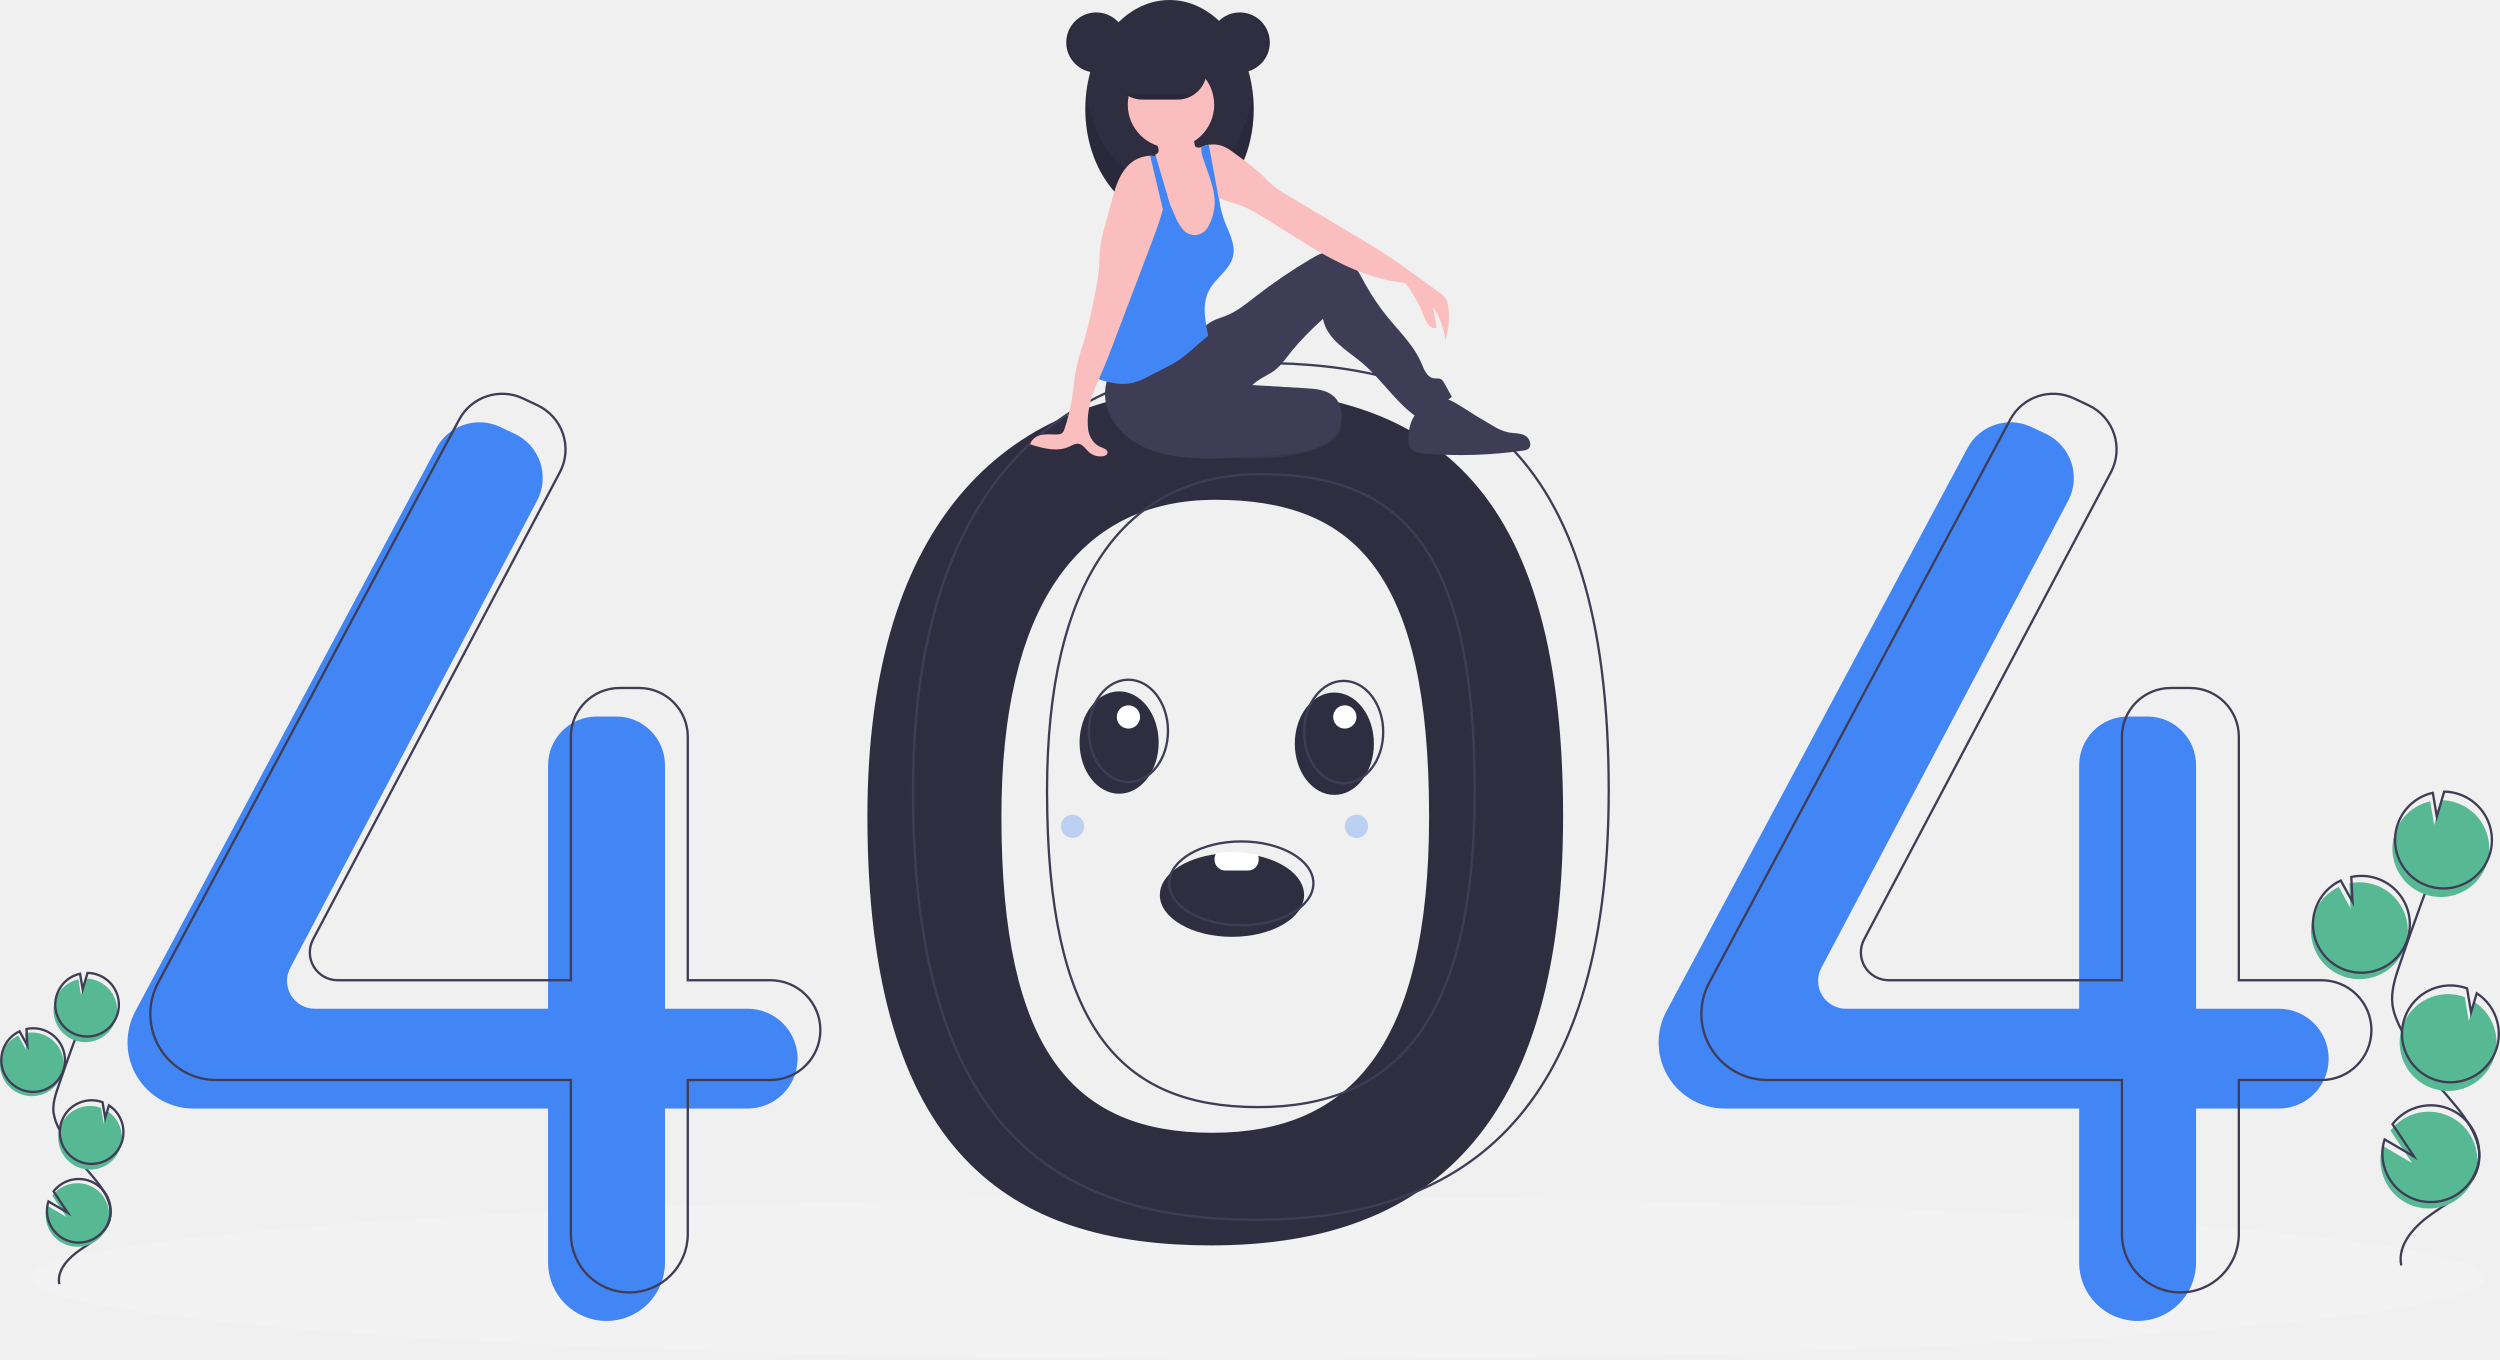
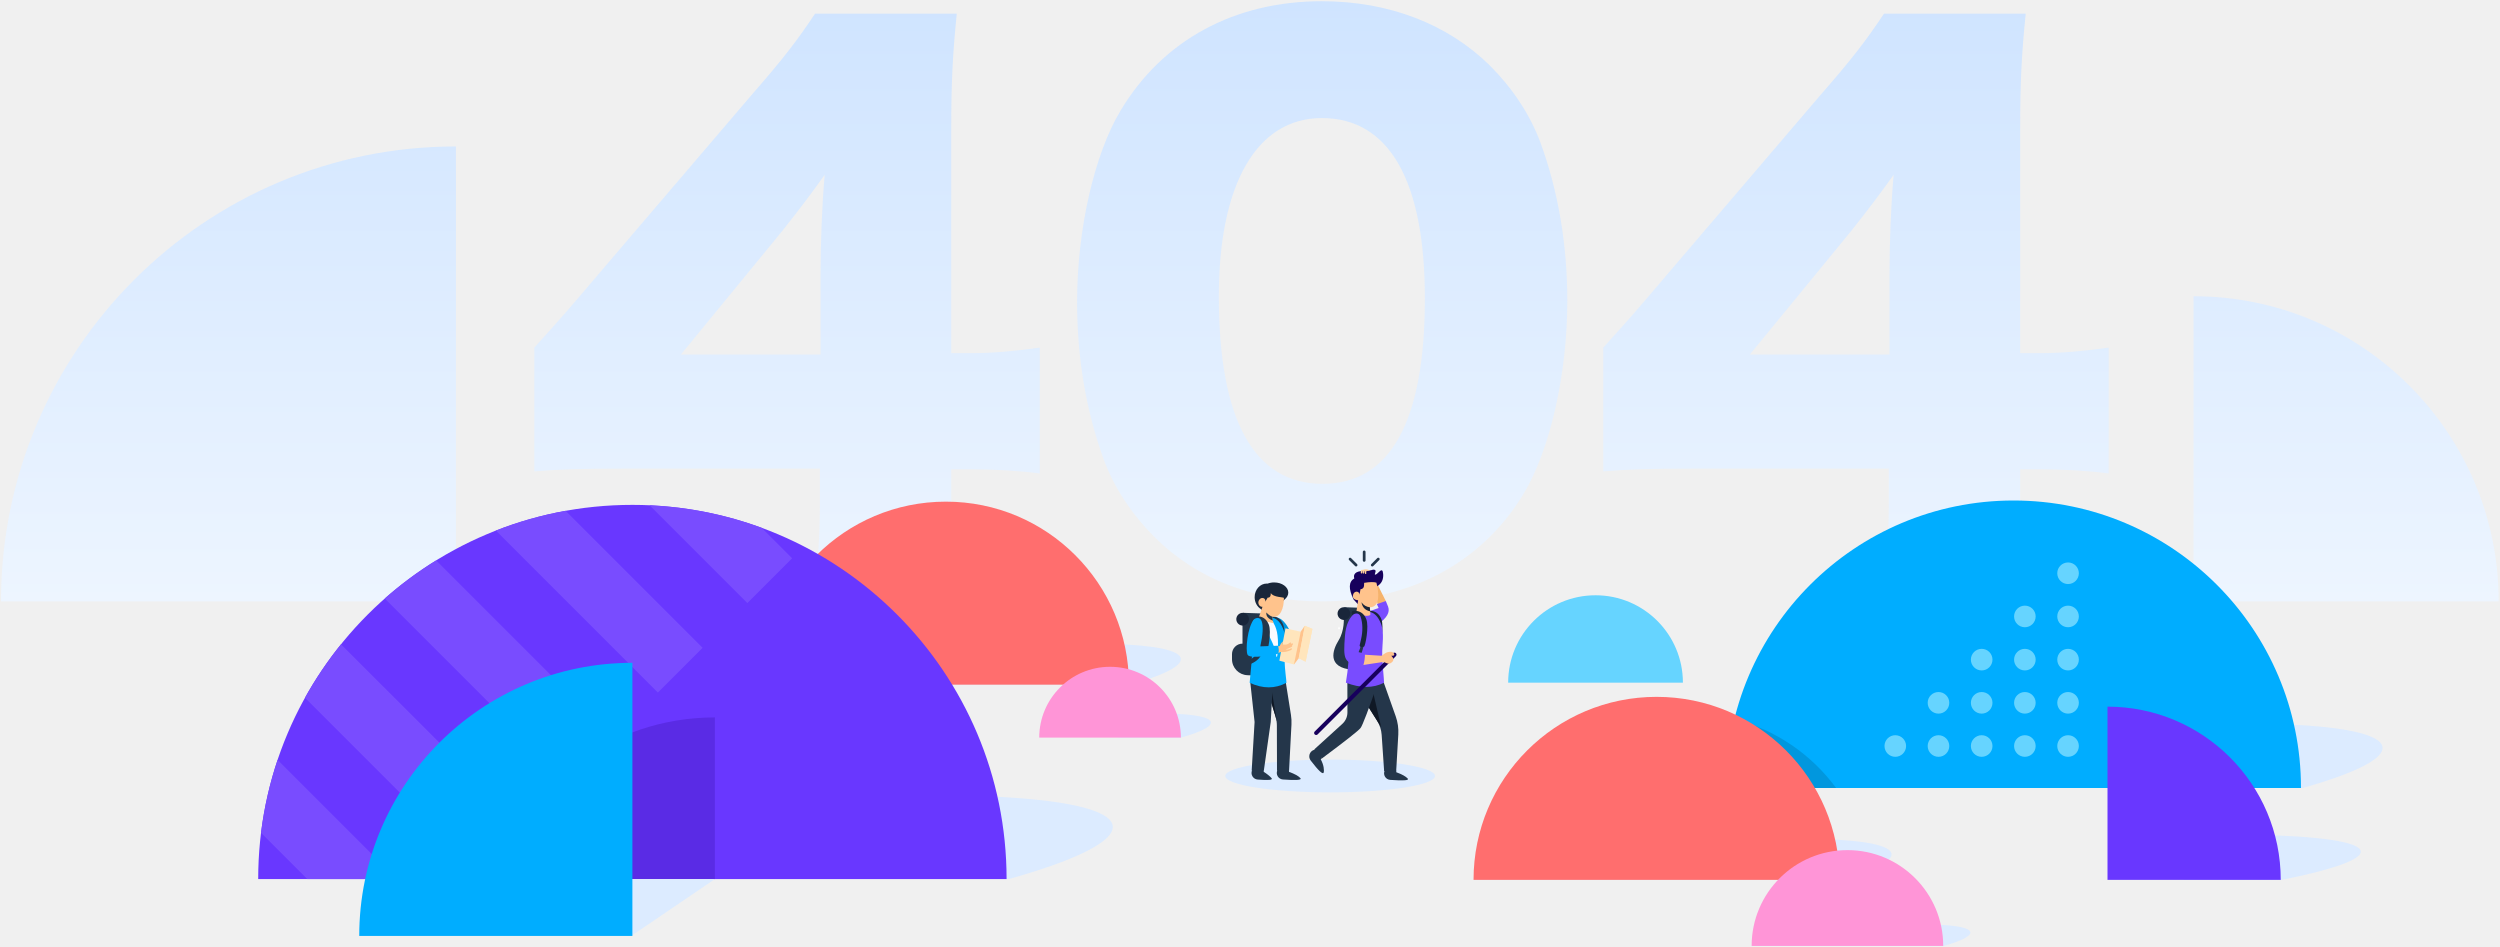
- <svg xmlns="http://www.w3.org/2000/svg" id="fd59ce54-f850-4dfc-bc34-dd7d379d600e" data-name="Layer 1" width="1074.392" height="584.231" viewBox="0 0 1074.392 584.231">
-   <ellipse cx="540.643" cy="549.309" rx="527.5" ry="34.922" fill="#f2f2f2" />
-   <path d="M583.48,324.894c-85.944,0-147.651,55.139-147.651,183.798,0,145.813,61.707,184.411,147.651,184.411s151.327-42.274,151.327-184.411C734.807,356.753,669.424,324.894,583.48,324.894Zm.565,319.808c-59.527,0-90.626-34.923-90.626-135.916,0-89.112,32.372-136.105,91.899-136.105s91.899,30.868,91.899,136.105C677.217,607.234,643.572,644.703,584.045,644.703Z" transform="translate(-63.054 -157.8845)" fill="#2f2e41" />
-   <path d="M384.365,591.401H348.831V486.762A20.956,20.956,0,0,0,327.875,465.806h-8.326a20.956,20.956,0,0,0-20.956,20.956V591.401H198.363a11.963,11.963,0,0,1-10.578-17.552l106.082-200.78A20.956,20.956,0,0,0,284.287,344.33l-6.262-2.957a20.956,20.956,0,0,0-27.429,9.07L121.214,592.475a28.416,28.416,0,0,0-3.356,13.396v0a28.416,28.416,0,0,0,28.416,28.416H298.593v66.167a25.119,25.119,0,0,0,25.119,25.119h0a25.119,25.119,0,0,0,25.119-25.119V634.287h35.534a21.443,21.443,0,0,0,21.443-21.443v0A21.443,21.443,0,0,0,384.365,591.401Z" transform="translate(-63.054 -157.8845)" fill="#4285f4" />
-   <path d="M1042.362,591.401h-35.534V486.762A20.956,20.956,0,0,0,985.872,465.806h-8.326a20.956,20.956,0,0,0-20.956,20.956V591.401H856.359a11.963,11.963,0,0,1-10.578-17.552L951.864,373.069A20.956,20.956,0,0,0,942.284,344.33l-6.262-2.957a20.956,20.956,0,0,0-27.429,9.07L779.211,592.475a28.416,28.416,0,0,0-3.356,13.396v0a28.416,28.416,0,0,0,28.416,28.416H956.589v66.167a25.119,25.119,0,0,0,25.119,25.119h0a25.119,25.119,0,0,0,25.119-25.119V634.287h35.534a21.443,21.443,0,0,0,21.443-21.443v0A21.443,21.443,0,0,0,1042.362,591.401Z" transform="translate(-63.054 -157.8845)" fill="#4285f4" />
-   <path d="M394.168,579.148H358.634V474.509a20.956,20.956,0,0,0-20.956-20.956h-8.326a20.956,20.956,0,0,0-20.956,20.956V579.148H208.165a11.963,11.963,0,0,1-10.578-17.552L303.67,360.816a20.956,20.956,0,0,0-9.58-28.739l-6.262-2.957a20.956,20.956,0,0,0-27.429,9.07L131.017,580.222a28.416,28.416,0,0,0-3.356,13.396v0a28.416,28.416,0,0,0,28.416,28.416H308.395v66.167a25.119,25.119,0,0,0,25.119,25.119h0a25.119,25.119,0,0,0,25.119-25.119V622.034h35.534a21.443,21.443,0,0,0,21.443-21.443v0A21.443,21.443,0,0,0,394.168,579.148Z" transform="translate(-63.054 -157.8845)" fill="none" stroke="#3f3d56" stroke-miterlimit="10" />
-   <path d="M1060.742,579.148h-35.534V474.509a20.956,20.956,0,0,0-20.956-20.956H995.925a20.956,20.956,0,0,0-20.956,20.956V579.148H874.739a11.963,11.963,0,0,1-10.578-17.552L970.244,360.816a20.956,20.956,0,0,0-9.58-28.739l-6.262-2.957a20.956,20.956,0,0,0-27.429,9.07L797.59,580.222a28.416,28.416,0,0,0-3.356,13.396v0a28.416,28.416,0,0,0,28.416,28.416H974.969v66.167a25.119,25.119,0,0,0,25.119,25.119h0a25.119,25.119,0,0,0,25.119-25.119V622.034h35.534a21.443,21.443,0,0,0,21.443-21.443v0A21.443,21.443,0,0,0,1060.742,579.148Z" transform="translate(-63.054 -157.8845)" fill="none" stroke="#3f3d56" stroke-miterlimit="10" />
-   <path d="M603.085,313.866c-85.944,0-147.651,55.139-147.651,183.798,0,145.813,61.707,184.411,147.651,184.411s151.327-42.274,151.327-184.411C754.412,345.725,689.029,313.866,603.085,313.866Zm.565,319.808c-59.527,0-90.626-34.923-90.626-135.916,0-89.112,32.372-136.105,91.899-136.105s91.899,30.868,91.899,136.105C696.822,596.206,663.177,633.675,603.65,633.675Z" transform="translate(-63.054 -157.8845)" fill="none" stroke="#3f3d56" stroke-miterlimit="10" />
-   <circle cx="471.141" cy="18.25" r="12.901" fill="#2f2e41" />
-   <ellipse cx="502.607" cy="46.885" rx="36.186" ry="46.885" fill="#2f2e41" />
-   <path d="M565.661,237.494c-18.128,0-33.141-17.271-35.776-39.805a60.976,60.976,0,0,0-.41,7.08c0,25.894,16.201,46.885,36.186,46.885s36.186-20.991,36.186-46.885a60.976,60.976,0,0,0-.41-7.08C598.803,220.224,583.789,237.494,565.661,237.494Z" transform="translate(-63.054 -157.8845)" opacity="0.1" />
-   <path d="M639.296,342.073c-.777,3.193-4.128,5.751-7.839,7.538-7.802,3.757-17.425,4.878-26.76,5.254a45.176,45.176,0,0,1-7.144-.132,20.537,20.537,0,0,1-12.251-5.631,1.681,1.681,0,0,1,.044-2.844c4.969-5.459,13.262-8.806,21.616-11.216,6.334-1.827,17.381-6.561,24.29-5.922C637.944,329.739,640.277,338.041,639.296,342.073Z" transform="translate(-63.054 -157.8845)" fill="#3f3d56" />
-   <path d="M639.296,342.073c-.777,3.193-4.128,5.751-7.839,7.538-7.802,3.757-17.425,4.878-26.76,5.254a45.176,45.176,0,0,1-7.144-.132,20.537,20.537,0,0,1-12.251-5.631,1.681,1.681,0,0,1,.044-2.844c4.969-5.459,13.262-8.806,21.616-11.216,6.334-1.827,17.381-6.561,24.29-5.922C637.944,329.739,640.277,338.041,639.296,342.073Z" transform="translate(-63.054 -157.8845)" opacity="0.1" />
-   <path d="M540.098,318.206a19.77,19.77,0,0,0-1.199,15.075,26.339,26.339,0,0,0,8.829,12.497c10.095,8.092,23.988,9.205,36.925,9.093a284.649,284.649,0,0,0,33.905-2.324,40.538,40.538,0,0,0,11.001-2.554c4.222-1.827,7.933-5.178,9.436-9.526s.436-9.672-3.134-12.574c-3.137-2.55-7.463-2.9-11.498-3.143l-23.088-1.387c2.281-2.308,5.318-3.614,8.096-5.292,3.685-2.226,6.134-5.965,8.813-9.335a129.001,129.001,0,0,1,13.439-13.817c.751,4.31,3.478,7.85,6.687,10.824s6.908,5.368,10.244,8.2c8.079,6.858,13.896,16.167,22.392,22.5a43.829,43.829,0,0,0,16.049-8.012l-3.302-5.981a3.94,3.94,0,0,0-1.245-1.553c-.935-.575-2.14-.279-3.225-.441-2.901-.435-4.168-3.784-5.306-6.487-3.125-7.422-9.108-13.18-14.218-19.404a98.009,98.009,0,0,1-9.996-14.723c-1.717-3.102-3.288-6.331-5.617-9.003s-5.594-4.773-9.139-4.781c-3.132-.007-6.021,1.584-8.714,3.183a230.477,230.477,0,0,0-23.63,16.099c-3.944,3.062-7.863,6.296-12.489,8.174-1.947.79-4,1.331-5.869,2.292-3.273,1.684-5.757,4.534-8.431,7.064C566.277,311.892,553.219,317.738,540.098,318.206Z" transform="translate(-63.054 -157.8845)" fill="#3f3d56" />
-   <path d="M588.374,253.983a23.774,23.774,0,0,1-1.734,8.033,10.045,10.045,0,0,1-5.768,5.573,12.375,12.375,0,0,1-5.623.182,10.882,10.882,0,0,1-4.582-1.561c-2.165-1.488-3.244-4.144-3.637-6.743-.393-2.596-.217-5.249-.469-7.863a42.944,42.944,0,0,0-1.202-6.255c-.17-.683-.343-1.362-.513-2.042-.167-.68-.33-1.359-.481-2.039-.138-.639-.267-1.281-.378-1.926-.091-.544-.173-1.092-.233-1.643a18.423,18.423,0,0,0-.809-4.811,14.607,14.607,0,0,0-1.687-2.854c-.286-.409-.563-.818-.818-1.243a5.89,5.89,0,0,1-.972-3.748,3.286,3.286,0,0,1,.148-.601c.025-.076.053-.151.085-.223A1.802,1.802,0,0,0,560.932,223.07a3.433,3.433,0,0,0-.148-1.778,11.318,11.318,0,0,0-.96-2.288c-.264-.478-1.161-1.34-1.167-1.888-.013-1.101,2.14-1.989,3.011-2.423a16.796,16.796,0,0,1,8.597-1.743c1.904.129,3.968.714,5.019,2.31.944,1.438.818,3.301,1.221,4.972a1.471,1.471,0,0,0,.299.664,1.341,1.341,0,0,0,.739.34,4.549,4.549,0,0,0,1.416.057h.003a2.931,2.931,0,0,0,.371-.054,4.957,4.957,0,0,0,2.033-.878q.585-.156,1.18-.255a.251.251,0,0,0,.047-.009c1.576,4.975,1.781,10.308,3.071,15.374.639,2.52,1.554,5.009,1.683,7.602.009.113.013.23.016.346.019.834-.047,1.674-.013,2.505a6.981,6.981,0,0,0,.126,1.114,15.611,15.611,0,0,0,.525,1.743l.009.028c.06.183.116.368.164.554.035.135.066.267.091.403l.003.009A14.938,14.938,0,0,1,588.374,253.983Z" transform="translate(-63.054 -157.8845)" fill="#fbbebe" />
-   <circle cx="503.237" cy="44.997" r="18.565" fill="#fbbebe" />
-   <path d="M684.157,304.033a30.445,30.445,0,0,0-5.236-14.103q.722,4.295,1.447,8.587a3.214,3.214,0,0,1-3.367-1.035,10.337,10.337,0,0,1-1.765-3.276,67.466,67.466,0,0,0-8.21-14.736c-11.819-.985-23.502-5.884-33.896-11.595-10.396-5.708-20.126-12.552-30.384-18.502a43.573,43.573,0,0,0-5.544-2.832c-3.21-1.287-6.812-1.954-9.855-3.468-.204-.101-.409-.208-.61-.318a12.578,12.578,0,0,1-1.945-1.306,10.344,10.344,0,0,1-.931-.856,20.351,20.351,0,0,1-3.559-5.953c-1.633-3.612-2.215-7.97-3.845-11.583a11.203,11.203,0,0,1,2.502-1.765h.003c.132-.069.264-.135.4-.198a11.94,11.94,0,0,1,2.004-.733q.585-.156,1.18-.255a.251.251,0,0,0,.047-.009,11.566,11.566,0,0,1,5.491.434c2.587.875,4.767,2.621,6.941,4.273a114.02,114.02,0,0,1,10.148,8.049c1.794,1.718,3.43,3.606,5.359,5.167a42.144,42.144,0,0,0,5.057,3.351q15.656,9.327,31.315,18.65c3.534,2.105,7.07,4.21,10.526,6.438,5.249,3.386,10.308,7.055,15.365,10.721q4.47,3.238,8.936,6.479a9.728,9.728,0,0,1,2.533,2.341,8.472,8.472,0,0,1,1.123,3.433A31.387,31.387,0,0,1,684.157,304.033Z" transform="translate(-63.054 -157.8845)" fill="#fbbebe" />
-   <path d="M592.977,267.944c-1.252,5.617-6.929,9.012-9.896,13.946-3.688,6.123-2.184,13.241-.799,20.255q-3.795,3.271-7.593,6.542c-1.397,1.199-2.794,2.404-4.298,3.464a57.351,57.351,0,0,1-6.86,3.94q-3.361,1.728-6.721,3.458a32.128,32.128,0,0,1-6.58,2.788c-4.415,1.133-9.103.34-13.471-.972a6.088,6.088,0,0,1-1.473-.601,2.394,2.394,0,0,1-.699-.632,3.911,3.911,0,0,1-.444-2.539c.444-7.351,2.24-14.547,4.031-21.69a85.26,85.26,0,0,1,3.848-12.577,85.077,85.077,0,0,1,5.415-10.151,68.368,68.368,0,0,1,7.929-11.514,18.479,18.479,0,0,0,3.675-4.739c1.117-2.549.686-5.472.913-8.247a17.148,17.148,0,0,1,1.633-6.007v-.003a17.093,17.093,0,0,1,1.743-2.882q.458,1.067.916,2.13.302.699.598,1.394.387.897.768,1.787,1.1,2.558,2.196,5.113a21.59,21.59,0,0,0,3.335,5.944,6.499,6.499,0,0,0,11.123-.853,21.261,21.261,0,0,0,2.272-6.013,19.215,19.215,0,0,0,.252-7.835c-.758-5.009-2.889-10.126-4.437-14.78a14.945,14.945,0,0,1-1.079-4.871,3.351,3.351,0,0,1,.057-.56c.009-.047.019-.098.028-.145a11.94,11.94,0,0,1,2.004-.733q.585-.156,1.18-.255,2.044,11.064,4.094,22.127c.032.173.066.346.098.522.195,1.057.393,2.115.614,3.169.198.957.412,1.91.651,2.857l.009.028c.082.321.167.639.255.957l.003.009c.242.868.513,1.731.818,2.58C590.938,257.475,594.164,262.629,592.977,267.944Z" transform="translate(-63.054 -157.8845)" fill="#4285f4" />
-   <path d="M668.321,346.877a6.583,6.583,0,0,0,.61,3.143c1.162,2.124,3.95,2.606,6.362,2.805a188.377,188.377,0,0,0,42.266-1.288,4.886,4.886,0,0,0,2.151-.668c1.99-1.395.763-4.795-1.41-5.884s-4.751-.826-7.135-1.297a22.479,22.479,0,0,1-6.678-2.896q-7.252-4.167-14.293-8.688c-2.795-1.795-6.093-3.71-9.24-2.646C672.43,332.343,668.265,337.681,668.321,346.877Z" transform="translate(-63.054 -157.8845)" fill="#3f3d56" />
-   <path d="M564.437,240.874v.003c-.022.132-.044.261-.072.39-.035.214-.076.431-.116.645-.39,1.998-.868,3.987-1.419,5.963-1.51,5.459-3.534,10.831-5.541,16.123q-8.081,21.287-16.164,42.577c-1.359,3.575-2.716,7.152-4.261,10.654-.516,1.167-1.048,2.344-1.576,3.534-1.894,4.257-3.713,8.653-4.317,13.184a27.45,27.45,0,0,0-.192,9.04c.604,2.97,2.407,5.872,5.23,6.97,1.378.538,3.351,1.259,2.974,2.69-.204.787-1.098,1.171-1.901,1.303a7.312,7.312,0,0,1-5.966-1.718c-1.507-1.337-2.665-3.417-4.67-3.641-1.388-.151-2.665.68-3.936,1.262-5.186,2.369-11.227.711-16.674-.972.428-2.206,2.643-3.66,4.843-4.1,2.199-.444,4.474-.129,6.718-.189a3.51,3.51,0,0,0,2.042-.525,3.705,3.705,0,0,0,1.101-1.882,78.964,78.964,0,0,0,3.213-13.147c.724-4.666,1.026-9.405,2.058-14.015.802-3.597,2.042-7.08,3.106-10.61a224.682,224.682,0,0,0,5.06-22.077,78.02,78.02,0,0,0,1.425-9.368c.179-2.612.094-5.236.346-7.838a60.888,60.888,0,0,1,2.111-9.997q1.444-5.348,2.885-10.689c1.425-5.271,2.955-10.746,6.567-14.843a13.962,13.962,0,0,1,10.028-4.789,9.882,9.882,0,0,1,2.13.23c.116.028.233.057.349.088a8.634,8.634,0,0,1,2.174.9c1.114-.708,1.68-.459,2.42.632a6.973,6.973,0,0,1,.881,3.795A52.424,52.424,0,0,1,564.437,240.874Z" transform="translate(-63.054 -157.8845)" fill="#fbbebe" />
-   <path d="M565.661,245.046l-.047.047-.255.255-2.53,2.527-1.24-5.208-4.251-17.854a9.882,9.882,0,0,1,2.13.23,3.286,3.286,0,0,1,.148-.601l.201.689,1.441,4.902,2.728,9.308.45,1.532v.003Z" transform="translate(-63.054 -157.8845)" fill="#4285f4" />
-   <path d="M581.715,188.087a12.582,12.582,0,0,1-3.7,8.896,12.314,12.314,0,0,1-1.36,1.176,12.528,12.528,0,0,1-7.536,2.524H554.023a12.59,12.59,0,0,1,0-25.18h15.096A12.629,12.629,0,0,1,581.715,188.087Z" transform="translate(-63.054 -157.8845)" fill="#2f2e41" />
-   <circle cx="532.815" cy="18.25" r="12.901" fill="#2f2e41" />
-   <path d="M595.554,163.234c-.158,0-.315.006-.472.012a12.898,12.898,0,0,1,0,25.778c.157.006.314.012.472.012a12.901,12.901,0,1,0,0-25.802Z" transform="translate(-63.054 -157.8845)" opacity="0.1" />
-   <path d="M534.195,163.234c.158,0,.315.006.472.012a12.898,12.898,0,0,0,0,25.778c-.157.006-.314.012-.472.012a12.901,12.901,0,0,1,0-25.802Z" transform="translate(-63.054 -157.8845)" opacity="0.1" />
-   <path d="M576.655,198.159a12.528,12.528,0,0,1-7.536,2.524H554.023a12.528,12.528,0,0,1-7.536-2.524Z" transform="translate(-63.054 -157.8845)" opacity="0.1" />
-   <path d="M674.14,291.64s3.252,9.372,6.229,6.876L677.996,286.267Z" transform="translate(-63.054 -157.8845)" fill="#fbbebe" />
-   <path d="M1069.918,577.434a20.813,20.813,0,1,0,2.772-39.915l.521,10.712-5.068-9.18a20.734,20.734,0,0,0-10.684,11.723,20.408,20.408,0,0,0-1.197,5.63A20.809,20.809,0,0,0,1069.918,577.434Z" transform="translate(-63.054 -157.8845)" fill="#57b894" />
-   <path d="M1094.995,701.678c-1.789-9.11,5.963-17.187,13.621-22.437s16.605-10.408,19.218-19.317c3.755-12.804-7.43-24.53-16.136-34.642a125.3,125.3,0,0,1-16.524-24.557c-1.811-3.533-3.476-7.225-3.952-11.166-.686-5.675,1.137-11.323,2.974-16.737q9.179-27.052,19.628-53.65" transform="translate(-63.054 -157.8845)" fill="none" stroke="#3f3d56" stroke-miterlimit="10" />
-   <path d="M1070.775,574.676a20.813,20.813,0,1,0,2.772-39.915l.521,10.712-5.068-9.18a20.734,20.734,0,0,0-10.684,11.723,20.408,20.408,0,0,0-1.197,5.63A20.809,20.809,0,0,0,1070.775,574.676Z" transform="translate(-63.054 -157.8845)" fill="none" stroke="#3f3d56" stroke-miterlimit="10" />
-   <path d="M1092.451,515.473a20.788,20.788,0,0,1,14.98-13.198l1.714,10.184,3.177-10.696a20.81,20.81,0,1,1-19.871,13.71Z" transform="translate(-63.054 -157.8845)" fill="#57b894" />
-   <path d="M1093.594,511.795a20.788,20.788,0,0,1,14.98-13.198l1.714,10.184,3.177-10.696a20.81,20.81,0,1,1-19.871,13.71Z" transform="translate(-63.054 -157.8845)" fill="none" stroke="#3f3d56" stroke-miterlimit="10" />
-   <path d="M1108.045,625.489a20.81,20.81,0,0,0,18.419-37.023l-2.441,8.219-1.731-10.304a.362.362,0,0,0-.053-.02,20.811,20.811,0,1,0-14.194,39.127Z" transform="translate(-63.054 -157.8845)" fill="#57b894" />
-   <path d="M1109.035,621.764a20.81,20.81,0,0,0,18.419-37.023l-2.441,8.219-1.731-10.304a.362.362,0,0,0-.053-.02,20.811,20.811,0,1,0-14.194,39.127Z" transform="translate(-63.054 -157.8845)" fill="none" stroke="#3f3d56" stroke-miterlimit="10" />
-   <path d="M1086.378,660.051a20.801,20.801,0,1,0,4.011-16.297l9.273,13.957-12.67-7.408A20.616,20.616,0,0,0,1086.378,660.051Z" transform="translate(-63.054 -157.8845)" fill="#57b894" />
-   <path d="M1087.235,657.294a20.801,20.801,0,1,0,4.011-16.297l9.273,13.957-12.67-7.408A20.616,20.616,0,0,0,1087.235,657.294Z" transform="translate(-63.054 -157.8845)" fill="none" stroke="#3f3d56" stroke-miterlimit="10" />
-   <path d="M72.061,628.133a13.674,13.674,0,1,0,1.821-26.225l.342,7.038-3.33-6.032a13.623,13.623,0,0,0-7.019,7.702,13.409,13.409,0,0,0-.787,3.699A13.672,13.672,0,0,0,72.061,628.133Z" transform="translate(-63.054 -157.8845)" fill="#57b894" />
-   <path d="M88.538,709.763c-1.175-5.986,3.918-11.292,8.949-14.741s10.91-6.838,12.626-12.692c2.467-8.412-4.882-16.117-10.601-22.76A82.324,82.324,0,0,1,88.656,643.436a22.21,22.21,0,0,1-2.597-7.336c-.451-3.729.747-7.439,1.954-10.996q6.031-17.773,12.896-35.249" transform="translate(-63.054 -157.8845)" fill="none" stroke="#3f3d56" stroke-miterlimit="10" />
-   <path d="M72.625,626.321a13.674,13.674,0,1,0,1.821-26.225l.342,7.038L71.458,601.103a13.623,13.623,0,0,0-7.019,7.702,13.409,13.409,0,0,0-.787,3.699A13.672,13.672,0,0,0,72.625,626.321Z" transform="translate(-63.054 -157.8845)" fill="none" stroke="#3f3d56" stroke-miterlimit="10" />
-   <path d="M86.866,587.423a13.658,13.658,0,0,1,9.842-8.671l1.126,6.691,2.087-7.027a13.673,13.673,0,1,1-13.055,9.007Z" transform="translate(-63.054 -157.8845)" fill="#57b894" />
-   <path d="M87.617,585.007a13.658,13.658,0,0,1,9.842-8.671l1.126,6.691L100.673,576a13.673,13.673,0,1,1-13.055,9.007Z" transform="translate(-63.054 -157.8845)" fill="none" stroke="#3f3d56" stroke-miterlimit="10" />
-   <path d="M97.112,659.706a13.673,13.673,0,0,0,12.102-24.325l-1.604,5.4-1.137-6.77a.238.238,0,0,0-.035-.013,13.673,13.673,0,1,0-9.326,25.707Z" transform="translate(-63.054 -157.8845)" fill="#57b894" />
-   <path d="M97.762,657.259a13.673,13.673,0,0,0,12.102-24.325l-1.604,5.4-1.137-6.77a.238.238,0,0,0-.035-.013,13.673,13.673,0,1,0-9.326,25.707Z" transform="translate(-63.054 -157.8845)" fill="none" stroke="#3f3d56" stroke-miterlimit="10" />
-   <path d="M82.876,682.414a13.667,13.667,0,1,0,2.635-10.708l6.092,9.17-8.324-4.867A13.545,13.545,0,0,0,82.876,682.414Z" transform="translate(-63.054 -157.8845)" fill="#57b894" />
-   <path d="M83.439,680.602a13.667,13.667,0,1,0,2.635-10.708l6.092,9.17-8.324-4.867A13.545,13.545,0,0,0,83.439,680.602Z" transform="translate(-63.054 -157.8845)" fill="none" stroke="#3f3d56" stroke-miterlimit="10" />
-   <ellipse cx="480.946" cy="319.115" rx="17" ry="22" fill="#2f2e41" />
-   <ellipse cx="573.446" cy="319.615" rx="17" ry="22" fill="#2f2e41" />
-   <path d="M623.5,542.5c0,9.94-13.88,18-31,18s-31-8.06-31-18c0-8.61,10.41-15.81,24.32-17.57a50.104,50.104,0,0,1,6.68-.43,50.699,50.699,0,0,1,11.13,1.2C615.25,528.29,623.5,534.84,623.5,542.5Z" transform="translate(-63.054 -157.8845)" fill="#2f2e41" />
-   <ellipse cx="484.946" cy="314.115" rx="17" ry="22" fill="none" stroke="#3f3d56" stroke-miterlimit="10" />
-   <ellipse cx="577.446" cy="314.615" rx="17" ry="22" fill="none" stroke="#3f3d56" stroke-miterlimit="10" />
-   <ellipse cx="533.446" cy="379.615" rx="31" ry="18" fill="none" stroke="#3f3d56" stroke-miterlimit="10" />
-   <path d="M604,527.2a4.937,4.937,0,0,1-1.32,3.392A4.339,4.339,0,0,1,599.5,532h-10a4.664,4.664,0,0,1-4.5-4.8,4.905,4.905,0,0,1,.82-2.741A47.02,47.02,0,0,1,592.5,524a47.665,47.665,0,0,1,11.13,1.28A5.067,5.067,0,0,1,604,527.2Z" transform="translate(-63.054 -157.8845)" fill="#fff" />
-   <circle cx="484.946" cy="308.115" r="5" fill="#fff" />
-   <circle cx="577.946" cy="308.115" r="5" fill="#fff" />
-   <circle cx="582.946" cy="355.115" r="5" fill="#4285f4" opacity="0.3" />
-   <circle cx="460.946" cy="355.115" r="5" fill="#4285f4" opacity="0.3" />
+ <svg xmlns="http://www.w3.org/2000/svg" width="909" height="344" viewBox="0 0 909 344">
+   <defs>
+     <linearGradient id="a" x1="50%" x2="50%" y1="100%" y2="0%">
+       <stop offset="0%" stop-color="#EDF5FF" />
+       <stop offset="100%" stop-color="#CFE4FF" />
+     </linearGradient>
+   </defs>
+   <g fill="none" fill-rule="evenodd">
+     <g fill="url(#a)" transform="translate(.093 .413)">
+       <path d="M165.685 218.247H.276c0-91.353 74.056-165.409 165.41-165.409v165.41zM194.187 170.984v-45c11.313-12.57 11.313-12.57 24.135-27.655l54.554-63.856c12.067-13.827 16.844-20.112 23.38-29.916h51.537c-1.508 14.832-2.01 24.888-2.01 41.732v81.705h7.29c7.793 0 16.09-.754 24.888-2.01v45.754c-7.542-1.005-16.843-1.508-24.637-1.508h-7.542v12.57c0 14.078.503 21.369 2.011 30.922h-51.788c1.257-8.547 2.01-19.106 2.01-31.425v-12.319H226.87c-16.34 0-23.38.252-32.682 1.006zm104.08-42.487V99.335c0-11.313.503-25.14 1.509-36.202-5.028 7.04-8.8 12.067-15.587 20.615l-36.705 44.75h50.783zm182.266 89.75c-24.637 0-45.504-8.044-60.839-23.38-8.296-8.296-14.581-17.85-18.352-27.905-6.537-17.85-9.805-37.208-9.805-57.571 0-26.397 6.285-53.8 15.838-69.638C422.711 14.11 448.856.03 480.533.03c24.386 0 45.755 8.297 61.09 23.38 8.297 8.297 14.582 17.85 18.353 27.906 6.536 17.85 9.804 37.207 9.804 57.822 0 26.397-6.285 54.052-15.838 69.89-15.084 25.14-41.481 39.218-73.409 39.218zm0-175.729c-23.632 0-37.459 23.883-37.459 64.862 0 45 12.822 68.13 37.71 68.13 24.638 0 37.208-22.627 37.208-67.376 0-42.99-13.073-65.616-37.459-65.616zm102.32 128.466v-45c11.313-12.57 11.313-12.57 24.135-27.655l54.554-63.856c12.067-13.827 16.844-20.112 23.38-29.916h51.537c-1.508 14.832-2.01 24.888-2.01 41.732v81.705h7.29c7.793 0 16.09-.754 24.888-2.01v45.754c-7.542-1.005-16.843-1.508-24.637-1.508h-7.542v12.57c0 14.078.503 21.369 2.011 30.922h-51.788c1.257-8.547 2.01-19.106 2.01-31.425v-12.319h-71.146c-16.34 0-23.38.252-32.682 1.006zm104.08-42.487V99.335c0-11.313.503-25.14 1.509-36.202-5.028 7.04-8.8 12.067-15.587 20.615l-36.705 44.75h50.783zM797.481 218.247V107.303c61.273 0 110.945 49.672 110.945 110.944H797.48z" />
+     </g>
+     <g transform="translate(441 199.432)">
+       <ellipse cx="42.642" cy="82.713" fill="#DCEBFF" rx="38.12" ry="5.963" />
+       <g transform="translate(34.522 .458)">
+         <path fill="#24364A" d="M16.882 24.736l-3.794.153s.284 4.562-1.888 8.045c-2.171 3.484-4.447 9.948 5.123 10.701 6.38.502 6.566-5.797.56-18.899z" />
+         <path fill="#24364A" d="M13.277 20.892l7.606.262-.89 4.235-6.833.14z" />
+         <path fill="#19263A" d="M12.9 25.517a2.318 2.318 0 1 1 .564-4.6 2.318 2.318 0 0 1-.565 4.6z" />
+         <path fill="#F5B36C" d="M28.444 18.811l-5.009-9.973-1.254 1.252 3.302 9.859z" />
+         <path fill="#794CFF" d="M22.583 22.278l3.163-1.097-.626-1.429 3.244-1.11.833 2.072c.756 2.044-.478 4.16-3.704 6.347-3.225 2.187-4.195.593-2.91-4.783z" />
+         <path fill="#24364A" d="M32.167 80.34v.552c2.082.762 3.467 1.527 4.156 2.298.613.685-1.515.846-6.384.482a2.392 2.392 0 0 1-1.992-3.391c.572-1.233 1.978-1.214 4.22.058zM5.092 75.82l-.391.392c1.113 1.992 1.319 4.042 1.052 4.807-.283.811-1.855-.653-4.717-4.392a2.477 2.477 0 0 1 1.114-3.831c1.276-.468 2.256.54 2.942 3.025z" />
+         <path fill="#24364A" d="M16.613 48.574l8.534 13.52a11.2 11.2 0 0 1 1.704 5.22l.895 13.153h4.384l.771-13.308a16.8 16.8 0 0 0-.936-6.583l-4.493-12.681-10.86.68z" />
+         <path fill="#0F1825" d="M26.657 64.488l-5.017-7.95 2.2-4.324 2.832 12.26-.015.014z" />
+         <path fill="#24364A" d="M25.616 47.895c-3.563 10.33-5.711 15.973-6.445 16.926-.733.953-5.422 4.647-14.068 11.082l-2.75-3.32 10.217-9.29a5.6 5.6 0 0 0 1.833-4.154l-.024-11.244h11.237z" />
+         <g>
+           <path fill="#24364A" d="M25.788 34.957c-.383 1.644-.819 2.934-1.308 3.869-.489.935-1.152 1.02-1.99.255 1.168-.978 1.953-2.527 2.354-4.647.402-2.12.716-1.945.944.523z" />
+           <path fill="#19263A" d="M23.238 22.245c1.631.227 2.802 1.224 3.511 2.99 1.065 2.649-.336 9.812-.813 9.978-.476.166-1.532.565-2.115-1.08-.389-1.097-1.092-4.61-2.11-10.537-.27-.24-.35-.57-.238-.986.112-.417.7-.539 1.765-.365z" />
+         </g>
+         <path fill="#794CFF" d="M22.752 22.654c1.575.403 2.838 1.766 3.79 4.089 1.426 3.484.42 7.931.502 11.426.083 3.496.68 9.121.68 10.163-3.957 2.05-8.585 2.05-13.887 0 .843-5.02 1.238-9.956 1.186-14.806-.06-5.578 1.136-8.941 2.614-10.872.3-.391 2.005-.391 5.115 0z" />
+         <g>
+           <path fill="#FECE9A" d="M19.852 7.403c1.102-.527 2.231-.333 3.389.58l-1.138.264-2.251-.844z" />
+           <path fill="#17005C" d="M25.162 13.301c1.638-.957 2.383-2.448 2.234-4.472-.223-3.036-1.783-.086-2.715.196-.931.283.586-1.418-.363-1.726-.95-.308-.933.456-4.08.437-3.148-.02-3.766 1.396-3.333 2.682-2.08 1.225-2.167 3.78-.262 7.667l1.94 2.126.99-3.378.948-.632 4.347-2.9h.294z" />
+           <g stroke="#24364A" stroke-linecap="round" stroke-linejoin="round">
+             <path d="M20.492.787v3.086M15.367 3.39l2.182 2.183M23.436 5.573l2.182-2.182" />
+           </g>
+           <path fill="#FECE9A" d="M21.686 7.682l-.49.237.07.643a.241.241 0 0 1-.397.21c-.195-.17-.24-.865-.149-1.09.091-.225.266-.249.685-.235.418.013 1.197-.087 1.21.095a4.085 4.085 0 0 1-.516.104l-.413.036z" />
+           <path fill="#FECE9A" d="M21.064 7.705l-.45.089-.154.681a.252.252 0 0 1-.452.09c-.148-.211-.024-.897.12-1.093.142-.197.317-.178.72-.063.403.114.771.353.609.33a3.705 3.705 0 0 0-.393-.034z" />
+           <path fill="#FECE9A" d="M20.377 7.668l-.45.088-.154.681a.252.252 0 0 1-.452.09c-.148-.21-.023-.896.12-1.093.142-.196.317-.177.72-.063.404.115.771.354.609.33a3.705 3.705 0 0 0-.393-.033z" />
+           <path fill="#FFC38C" d="M22.562 20.912l.141 2.02c.064.494.046.768-.052.823-1.369.753-4.036-.165-5.01-1.054l.65-4.326c-1.498-.175-2.12-.82-1.867-1.934.38-1.673 2.372-1.504 2.372-.118l.36-1.968c.682 0 1.244-.536 1.276-1.218l.052-1.106c2.052-.338 3.537-.362 4.456-.071.946 3.625 1.44 8.952-2.378 8.952z" />
+           <path fill="#24364A" d="M20.294 34.957c-.383 1.644-.819 2.934-1.308 3.869-.489.935-1.152 1.02-1.99.255 1.168-.978 1.953-2.527 2.354-4.647.402-2.12.716-1.945.944.523z" />
+           <path fill="#19263A" d="M17.744 22.245c1.631.227 2.802 1.224 3.511 2.99 1.065 2.649-.336 9.812-.813 9.978-.476.166-1.532.565-2.115-1.08-.389-1.097-1.092-4.61-2.11-10.537-.27-.24-.35-.57-.238-.986.112-.417.7-.539 1.765-.365zM22.562 20.915c.032.548.064 1.042.098 1.482-1.803-.38-2.854-1.485-3.152-3.313.719 1.066 1.737 1.677 3.054 1.831z" />
+         </g>
+         <rect width="1.491" height="41.751" x="16.522" y="31.507" fill="#17005C" rx=".746" transform="rotate(45 17.268 52.383)" />
+         <path fill="#FFC38C" d="M20.453 38.144l6.348.4 1.188-.817a3.557 3.557 0 0 1 1.908-.626l.189-.006a1.446 1.446 0 0 1 1.29.712.49.49 0 0 1-.421.738h-.606l.464.526a1.218 1.218 0 0 1-.158 1.761l-.333.264c-.418.33-.98.413-1.475.216l-1.319-.524-7.912 1.178.837-3.822z" />
+         <path fill="#794CFF" d="M19.18 24.321c.847 2.433.818 5.417.205 8.096l-1.092 4.768 2.487.598c0 1.528-.2 2.948-.602 4.26-7.315-.44-7.29-2.303-6.69-10.59.323-4.463 1.816-6.76 3.026-7.874.348-.32 2.063-.987 2.666.742z" />
+       </g>
+       <path fill="#0095DC" d="M22.601 24.994c1.792.034 3.407 1.34 4.846 3.92 1.438 2.58 2.617 4.24 3.536 4.98l3.752.193-.961 2.518-6.327.674-3.157-7.886-1.689-4.4z" />
+       <g fill="#24364A">
+         <path d="M22.057 24.691c1.631.228 2.802 1.225 3.511 2.99 1.065 2.65-.336 9.812-.813 9.979-.477.166-1.532.565-2.115-1.08-.389-1.097-1.092-4.61-2.11-10.537-.27-.241-.35-.57-.238-.987.111-.417.7-.538 1.765-.365z" />
+         <path d="M23.468 36.72c-.468 2.593-2.046 4.365-4.735 5.315l-.676-1.35c1.97-.614 3.57-2.543 4.8-5.785l.571.846.04.973z" />
+       </g>
+       <path fill="#24364A" d="M27.68 80.655v.553c2.081.761 3.467 1.527 4.156 2.298.612.685-1.516.845-6.384.481a2.392 2.392 0 0 1-1.992-3.39c.571-1.233 1.978-1.214 4.22.058zM18.494 80.655v.553c1.21.761 2.159 1.527 2.848 2.298.6.67-1.095.838-5.083.504a2.41 2.41 0 0 1-1.985-3.413c.572-1.233 1.978-1.214 4.22.058z" />
+       <path fill="#24364A" d="M19.53 50.364l3.257 10.732a11.2 11.2 0 0 1 .482 3.22l.047 16.467H27.7l.876-16.764a16.8 16.8 0 0 0-.184-3.504L26.443 48.21l-6.913 2.153z" />
+       <path fill="#0F1825" d="M23.12 62.527a11.2 11.2 0 0 0-.333-1.43l-2.449-8.07 1.071-1.351 1.85 11.031-.139-.18z" />
+       <path fill="#24364A" d="M21.763 49.672l-.721 13.414-2.509 17.644h-4.418l1.051-17.644-1.565-14.439zM14.566 27.232c6.006 13.101 5.82 19.401-.56 18.899a47.844 47.844 0 0 0-1.42-.058 5.821 5.821 0 0 1-5.631-5.818v-1.844a3.816 3.816 0 0 1 3.816-3.817v-7.209l3.795-.153z" />
+       <path fill="#24364A" d="M10.96 23.388l7.606.261-.89 4.236-6.833.14z" />
+       <path fill="#19263A" d="M10.583 28.013a2.318 2.318 0 1 1 .565-4.601 2.318 2.318 0 0 1-.565 4.6z" />
+       <path fill="#00ADFF" d="M21.78 25.176c1.574.403 2.838 1.765 3.789 4.088 1.427 3.485.42 7.932.503 11.427.082 3.495.679 7.09.679 8.132-4.121 2.223-8.58 2.223-13.376 0 .526-5.196.874-9.392 1.042-12.59.293-5.55-1.098-9.668 1.086-10.79 1.456-.749 3.548-.838 6.276-.267z" />
+       <path fill="#19263A" d="M19.908 12.766a6.745 6.745 0 0 1 2.387-.424c2.833 0 5.13 1.656 5.13 3.698 0 .956-.503 1.827-1.329 2.484-.125.145-.263.29-.413.436-.824.8-1.766 1.482-2.825 2.048-.805 1.008-1.973 1.642-3.273 1.642-.337 0-.665-.042-.98-.123-.176.038-.354.074-.534.108a9.564 9.564 0 0 1-.545-.559c-1.392-.83-2.34-2.478-2.34-4.374 0-2.734 1.97-4.95 4.399-4.95.109 0 .216.005.323.014z" />
+       <path fill="#FAFAFF" d="M16.761 25.007c3.134 5.412 5.032 9.2 5.694 11.365.253.825.569 3.09.782 3.09.214 0 .385-2.206.41-2.857.2-5.251-.41-7.893-2.084-10.26-1.812-2.564-3.413-3.01-4.802-1.338z" />
+       <path fill="#FFC38C" d="M21.5 24.755l.394 1.875.173.508c-3.195-.526-4.975-1.239-5.338-2.137l1.303-3.802c-1.206.093-1.836-1.34-1.303-2.352.8-1.517 2.68-.838 2.322.501l.886-1.496c.756.092 1.135-.457 1.135-1.648.862 1.61 4.76 1.445 4.76 1.787 0 3.928-1.383 7.407-4.331 6.764z" />
+       <path fill="#24364A" d="M21.5 24.756l.318 1.513c-1.77-.76-2.558-1.762-2.36-3.009.672.758 1.353 1.257 2.043 1.496z" />
+       <g>
+         <path fill="#FFE5BC" d="M33.437 28.101l2.756 1.146-2.47 11.912-2.51-1.282-1.735 2.296-5.3-1.381 2.225-11.775 5.546 1.244z" />
+         <path fill="#FFC38C" d="M33.437 28.101l-2.225 11.776-1.734 2.296L31.95 30.26z" />
+         <path fill="#FFE5BC" d="M33.437 28.101l2.756 1.146-2.47 11.912-2.51-1.282z" />
+         <path fill="#FFC38C" d="M24.808 37.636l-1.106-1.335.606-.843c.315-.757.718-1.32 1.211-1.686l-.179 1.002a.895.895 0 0 0 .084.147c.223.008.445.02.667.039.699.057 1.368-.213 2.008-.81.288.01.377.205.268.585l.326-.227a.269.269 0 0 1 .398.109.365.365 0 0 1-.14.462l-.168.103a.346.346 0 0 1-.074.532c-.49.296-1.183.613-2.077.952a1.784 1.784 0 0 1-.027.054c.221.153.838.021 1.85-.397.196-.09.29-.038.283.154-.01.288-.154.283-.303.422-1.27.627-2.48.873-3.627.737z" />
+         <path fill="#FFC38C" d="M24.844 37.614s-1.687.622-3.025.477c-1.338-.146-1.35-.94-.038-2.382l2.638-.196.425 2.1z" />
+       </g>
+       <g fill="#24364A">
+         <path d="M16.825 24.691c1.63.228 2.801 1.225 3.51 2.99 1.065 2.65-.336 9.812-.812 9.979-.477.166-1.532.565-2.115-1.08-.39-1.097-1.092-4.61-2.11-10.537-.271-.241-.35-.57-.239-.987.112-.417.7-.538 1.766-.365z" />
+         <path d="M18.235 36.72c-.468 2.593-2.046 4.365-4.734 5.315l-.677-1.35c1.97-.614 3.57-2.543 4.801-5.785l.571.846.04.973z" />
+       </g>
+       <path fill="#00ADFF" d="M17.752 26.453c.62 1.78.453 4.825-.501 9.135l6.402-.243c.397.991.523 2.773-.253 3.036-.776.263-9.932 1.92-10.775.268-.843-1.653-.052-10.121 2.31-12.847.369-.425 2.156-1.247 2.817.65z" />
+       <path fill="#FFF" d="M45.867 29.4a.306.306 0 0 0 .306-.307c0-.112-.102-.368-.306-.765-.204.397-.306.653-.306.765 0 .17.137.306.306.306z" />
+     </g>
+     <path fill="#66D4FF" d="M611.904 248.21h-63.536c0-17.546 14.223-31.769 31.768-31.769s31.768 14.223 31.768 31.769z" />
+     <path fill="#DCEBFF" d="M837.276 286.507H628.227c45.912-12.922 129.928-23.397 187.655-23.397 57.727 0 67.305 10.475 21.394 23.397z" />
+     <path fill="#00ADFF" d="M836.638 286.507H627.59c0-57.727 46.797-104.524 104.524-104.524 57.727 0 104.524 46.797 104.524 104.524z" />
+     <path fill="#66D4FF" d="M693.055 271.252a3.926 3.926 0 1 1-7.852 0 3.926 3.926 0 0 1 7.852 0zm15.704 0a3.926 3.926 0 1 1-7.852 0 3.926 3.926 0 0 1 7.852 0zm0-15.704a3.926 3.926 0 1 1-7.852 0 3.926 3.926 0 0 1 7.852 0zm15.705 15.704a3.926 3.926 0 1 1-7.853 0 3.926 3.926 0 0 1 7.853 0zm0-15.704a3.926 3.926 0 1 1-7.853 0 3.926 3.926 0 0 1 7.853 0zm0-15.705a3.926 3.926 0 1 1-7.853 0 3.926 3.926 0 0 1 7.853 0zm15.704 31.409a3.926 3.926 0 1 1-7.852 0 3.926 3.926 0 0 1 7.852 0zm0-15.704a3.926 3.926 0 1 1-7.852 0 3.926 3.926 0 0 1 7.852 0zm0-15.705a3.926 3.926 0 1 1-7.852 0 3.926 3.926 0 0 1 7.852 0zm0-15.704a3.926 3.926 0 1 1-7.852 0 3.926 3.926 0 0 1 7.852 0zm15.704 47.113a3.926 3.926 0 1 1-7.852 0 3.926 3.926 0 0 1 7.852 0zm0-15.704a3.926 3.926 0 1 1-7.852 0 3.926 3.926 0 0 1 7.852 0zm0-15.705a3.926 3.926 0 1 1-7.852 0 3.926 3.926 0 0 1 7.852 0zm0-15.704a3.926 3.926 0 1 1-7.852 0 3.926 3.926 0 0 1 7.852 0zm0-15.704a3.926 3.926 0 1 1-7.852 0 3.926 3.926 0 0 1 7.852 0z" />
+     <path fill="#0197DE" d="M667.609 286.507h-40.02c0-8.63 1.047-17.016 3.019-25.038 15.053 3.871 28.046 12.877 37 25.038z" />
+     <path fill="#DCEBFF" d="M669.292 319.928H536.186c29.233-8.227 82.728-14.897 119.484-14.897s42.855 6.67 13.622 14.897z" />
+     <path fill="#FF6E6E" d="M668.886 319.928H535.78c0-36.756 29.797-66.553 66.553-66.553s66.553 29.797 66.553 66.553z" />
+     <path fill="#DCEBFF" d="M706.764 343.932h-69.656c15.298-4.306 43.293-7.796 62.528-7.796s22.426 3.49 7.128 7.796z" />
+     <path fill="#FF95D7" d="M706.552 343.932h-69.657c0-19.235 15.594-34.828 34.829-34.828s34.828 15.593 34.828 34.828z" />
+     <g>
+       <path fill="#DCEBFF" d="M410.888 248.951H277.782c29.233-8.227 82.727-14.897 119.484-14.897 36.756 0 42.855 6.67 13.622 14.897z" />
+       <path fill="#FF6E6E" d="M410.482 248.951H277.376c0-36.756 29.796-66.553 66.553-66.553 36.756 0 66.553 29.797 66.553 66.553z" />
+       <path fill="#DCEBFF" d="M429.394 268.202h-21.295c-7.226 0 3.917-3.044 1.972-4.39-3.18-2.2-14.868-3.227-2.624-3.946 4.903-.288 9.607-.443 13.919-.443 21.662 0 25.256 3.93 8.028 8.78z" />
+       <path fill="#FF95D7" d="M429.373 268.202h-51.508c0-14.224 11.53-25.754 25.754-25.754 14.224 0 25.754 11.53 25.754 25.754z" />
+     </g>
+     <path fill="#DCEBFF" d="M794 319.973V303.54a765.84 765.84 0 0 1 13.97-.133c57.727 0 67.306 7.416 21.394 16.565H794z" />
+     <path fill="#6937FF" d="M766.286 319.928v-62.993c34.79 0 62.993 28.203 62.993 62.993h-62.993z" />
+     <g>
+       <path fill="#DCEBFF" d="M366.823 319.629H94.711c59.762-16.82 169.123-30.455 244.265-30.455 75.141 0 87.61 13.635 27.847 30.455z" />
+       <path fill="#6937FF" d="M365.994 319.629H93.88c0-75.142 60.915-136.056 136.056-136.056 75.142 0 136.057 60.914 136.057 136.056z" />
+       <path fill="#794CFF" d="M100.929 276.291l43.337 43.338H111.72l-16.81-16.81a135.249 135.249 0 0 1 6.02-26.528zm23.062-42.032l66.387 66.387-16.274 16.273-63.214-63.213a136.31 136.31 0 0 1 13.101-19.447zm34.596-30.5l64.338 64.34-16.273 16.273-66.75-66.75a136.536 136.536 0 0 1 18.685-13.862zm47.068-18.026l49.818 49.818-16.274 16.274-58.91-58.91a135.049 135.049 0 0 1 25.366-7.182zm71.264 6.169l11.101 11.102-16.274 16.273-35.564-35.564c14.26.645 27.95 3.484 40.737 8.189z" />
+       <path fill="#5A2BE5" d="M259.937 319.629h-80.916c11.07-34.114 43.113-58.777 80.916-58.777v58.777z" />
+       <path fill="#DCEBFF" d="M259.937 319.629h-94.486c12.927-39.834 20.43 20.334 64.574 20.334l29.912-20.334z" />
+       <path fill="#00ADFF" d="M229.937 340.312h-99.316c0-54.85 44.465-99.316 99.316-99.316v99.316z" />
+     </g>
+   </g>
</svg>
